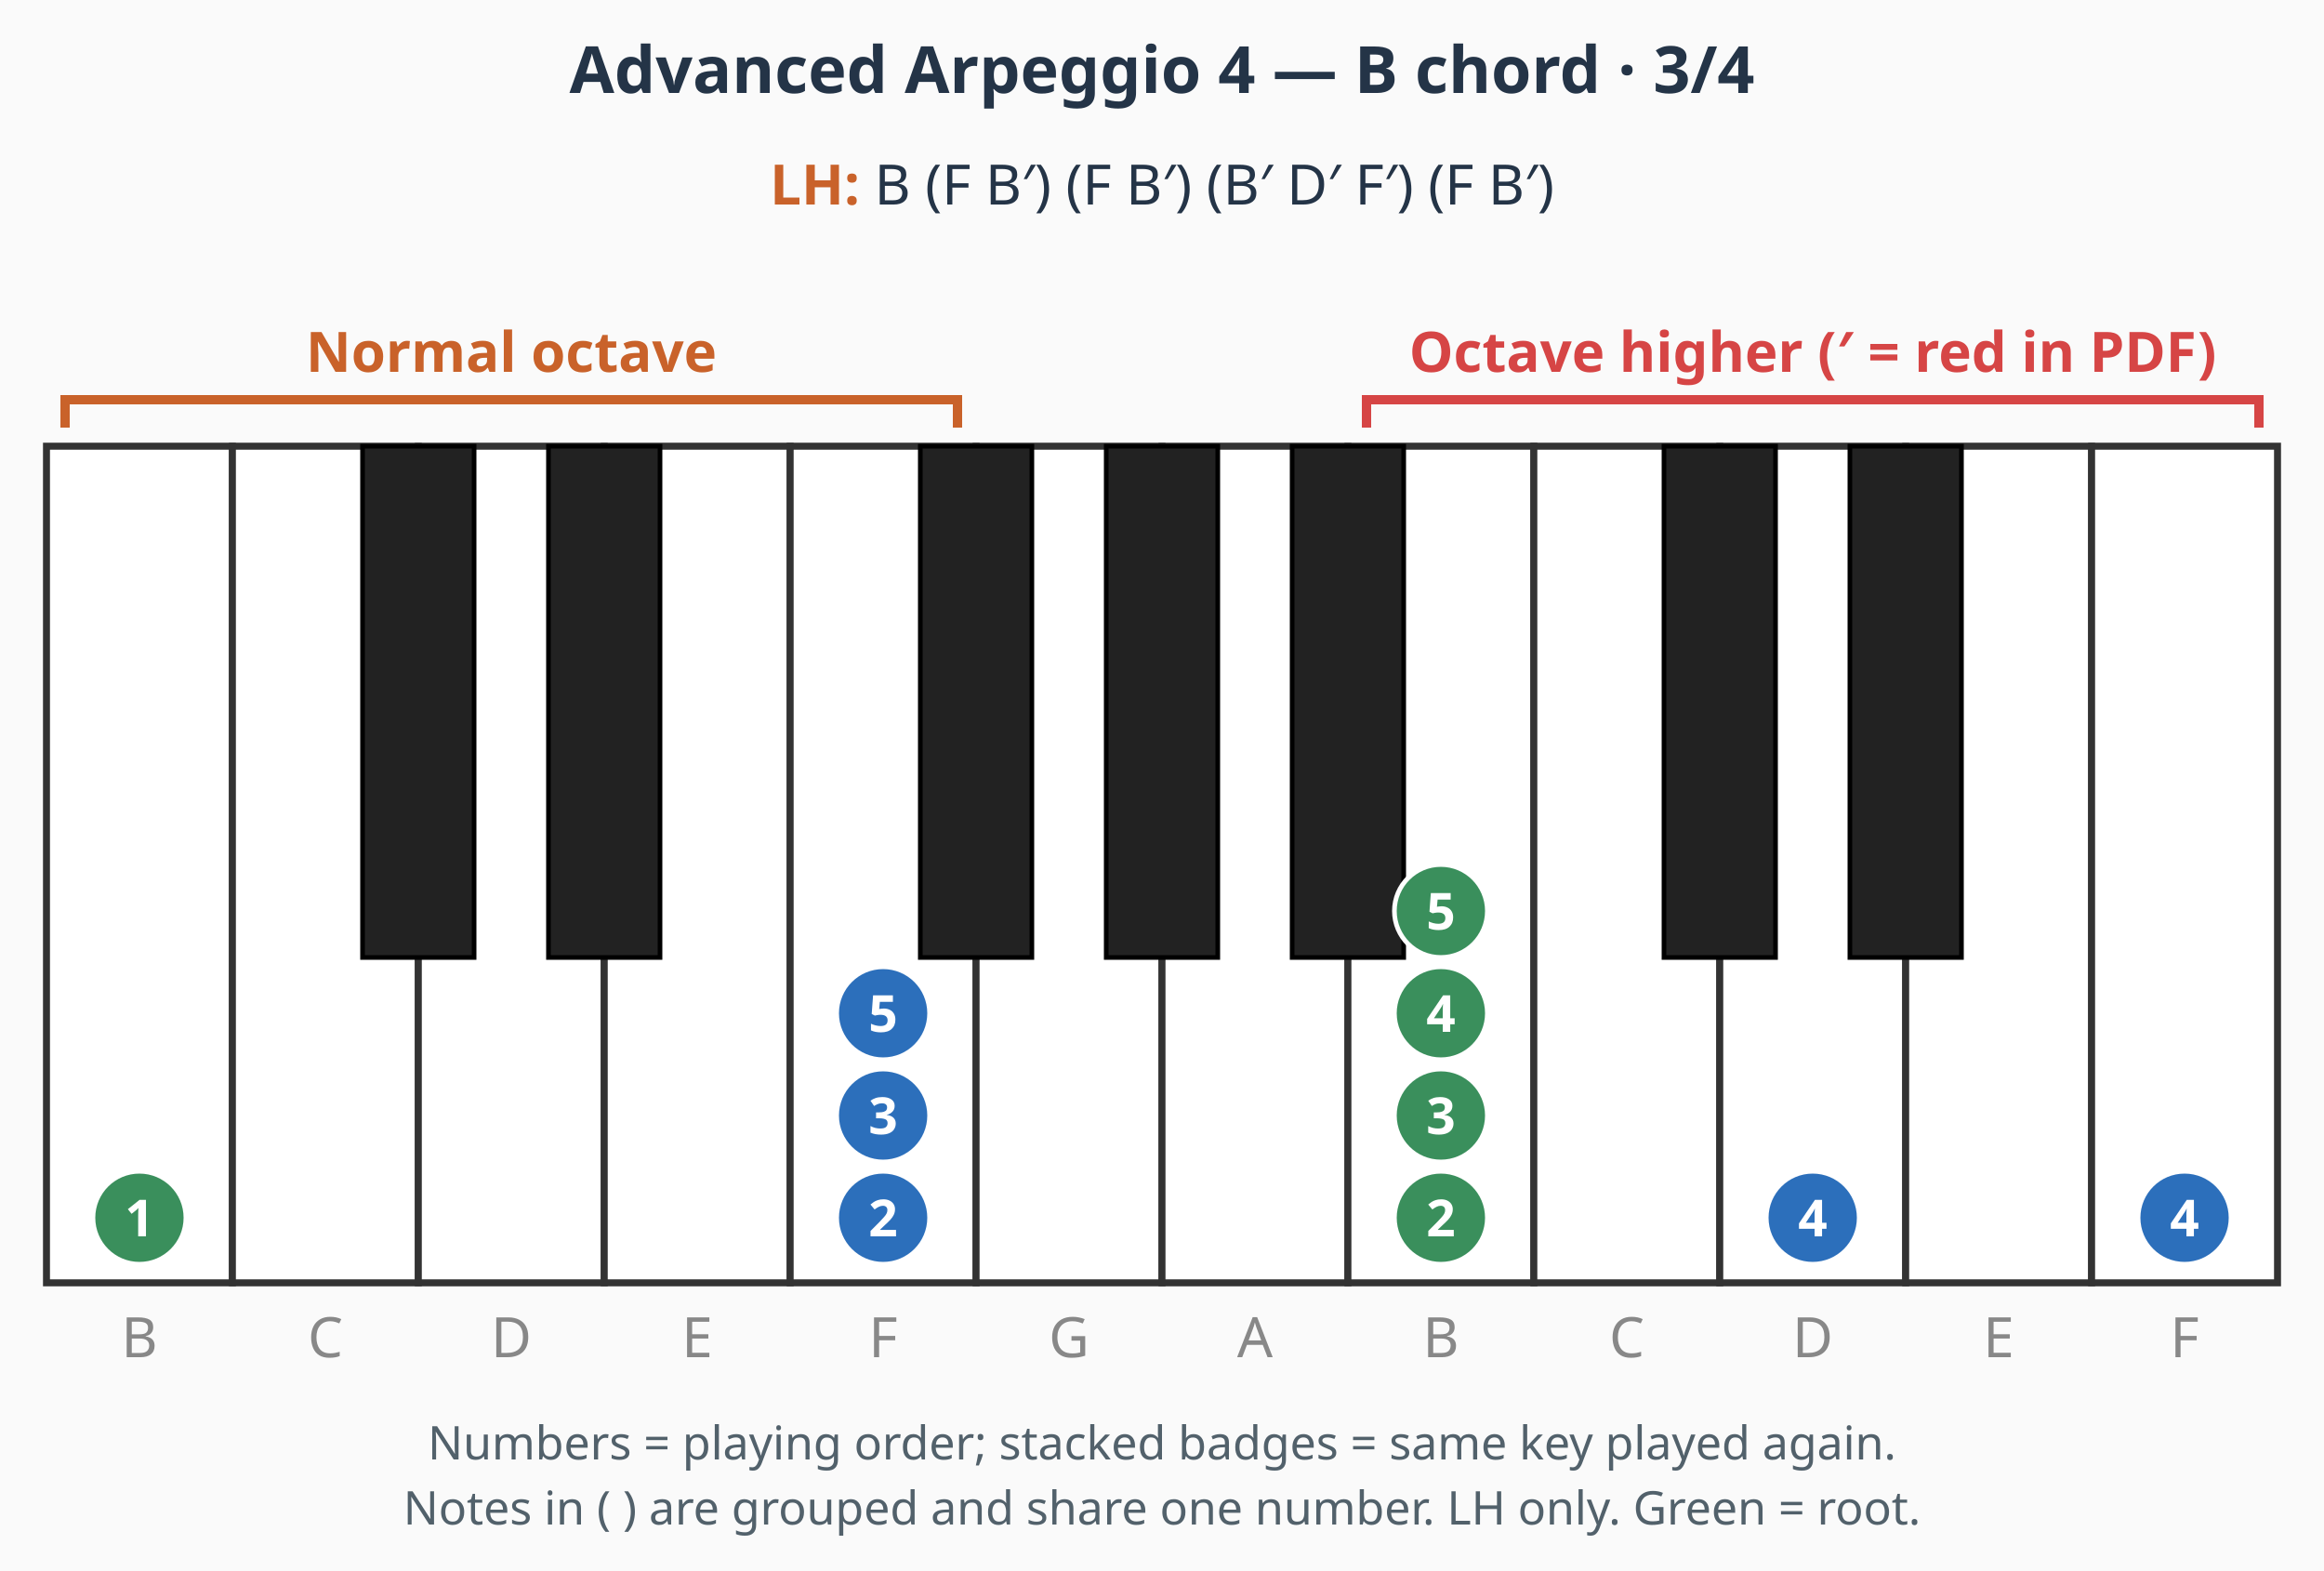
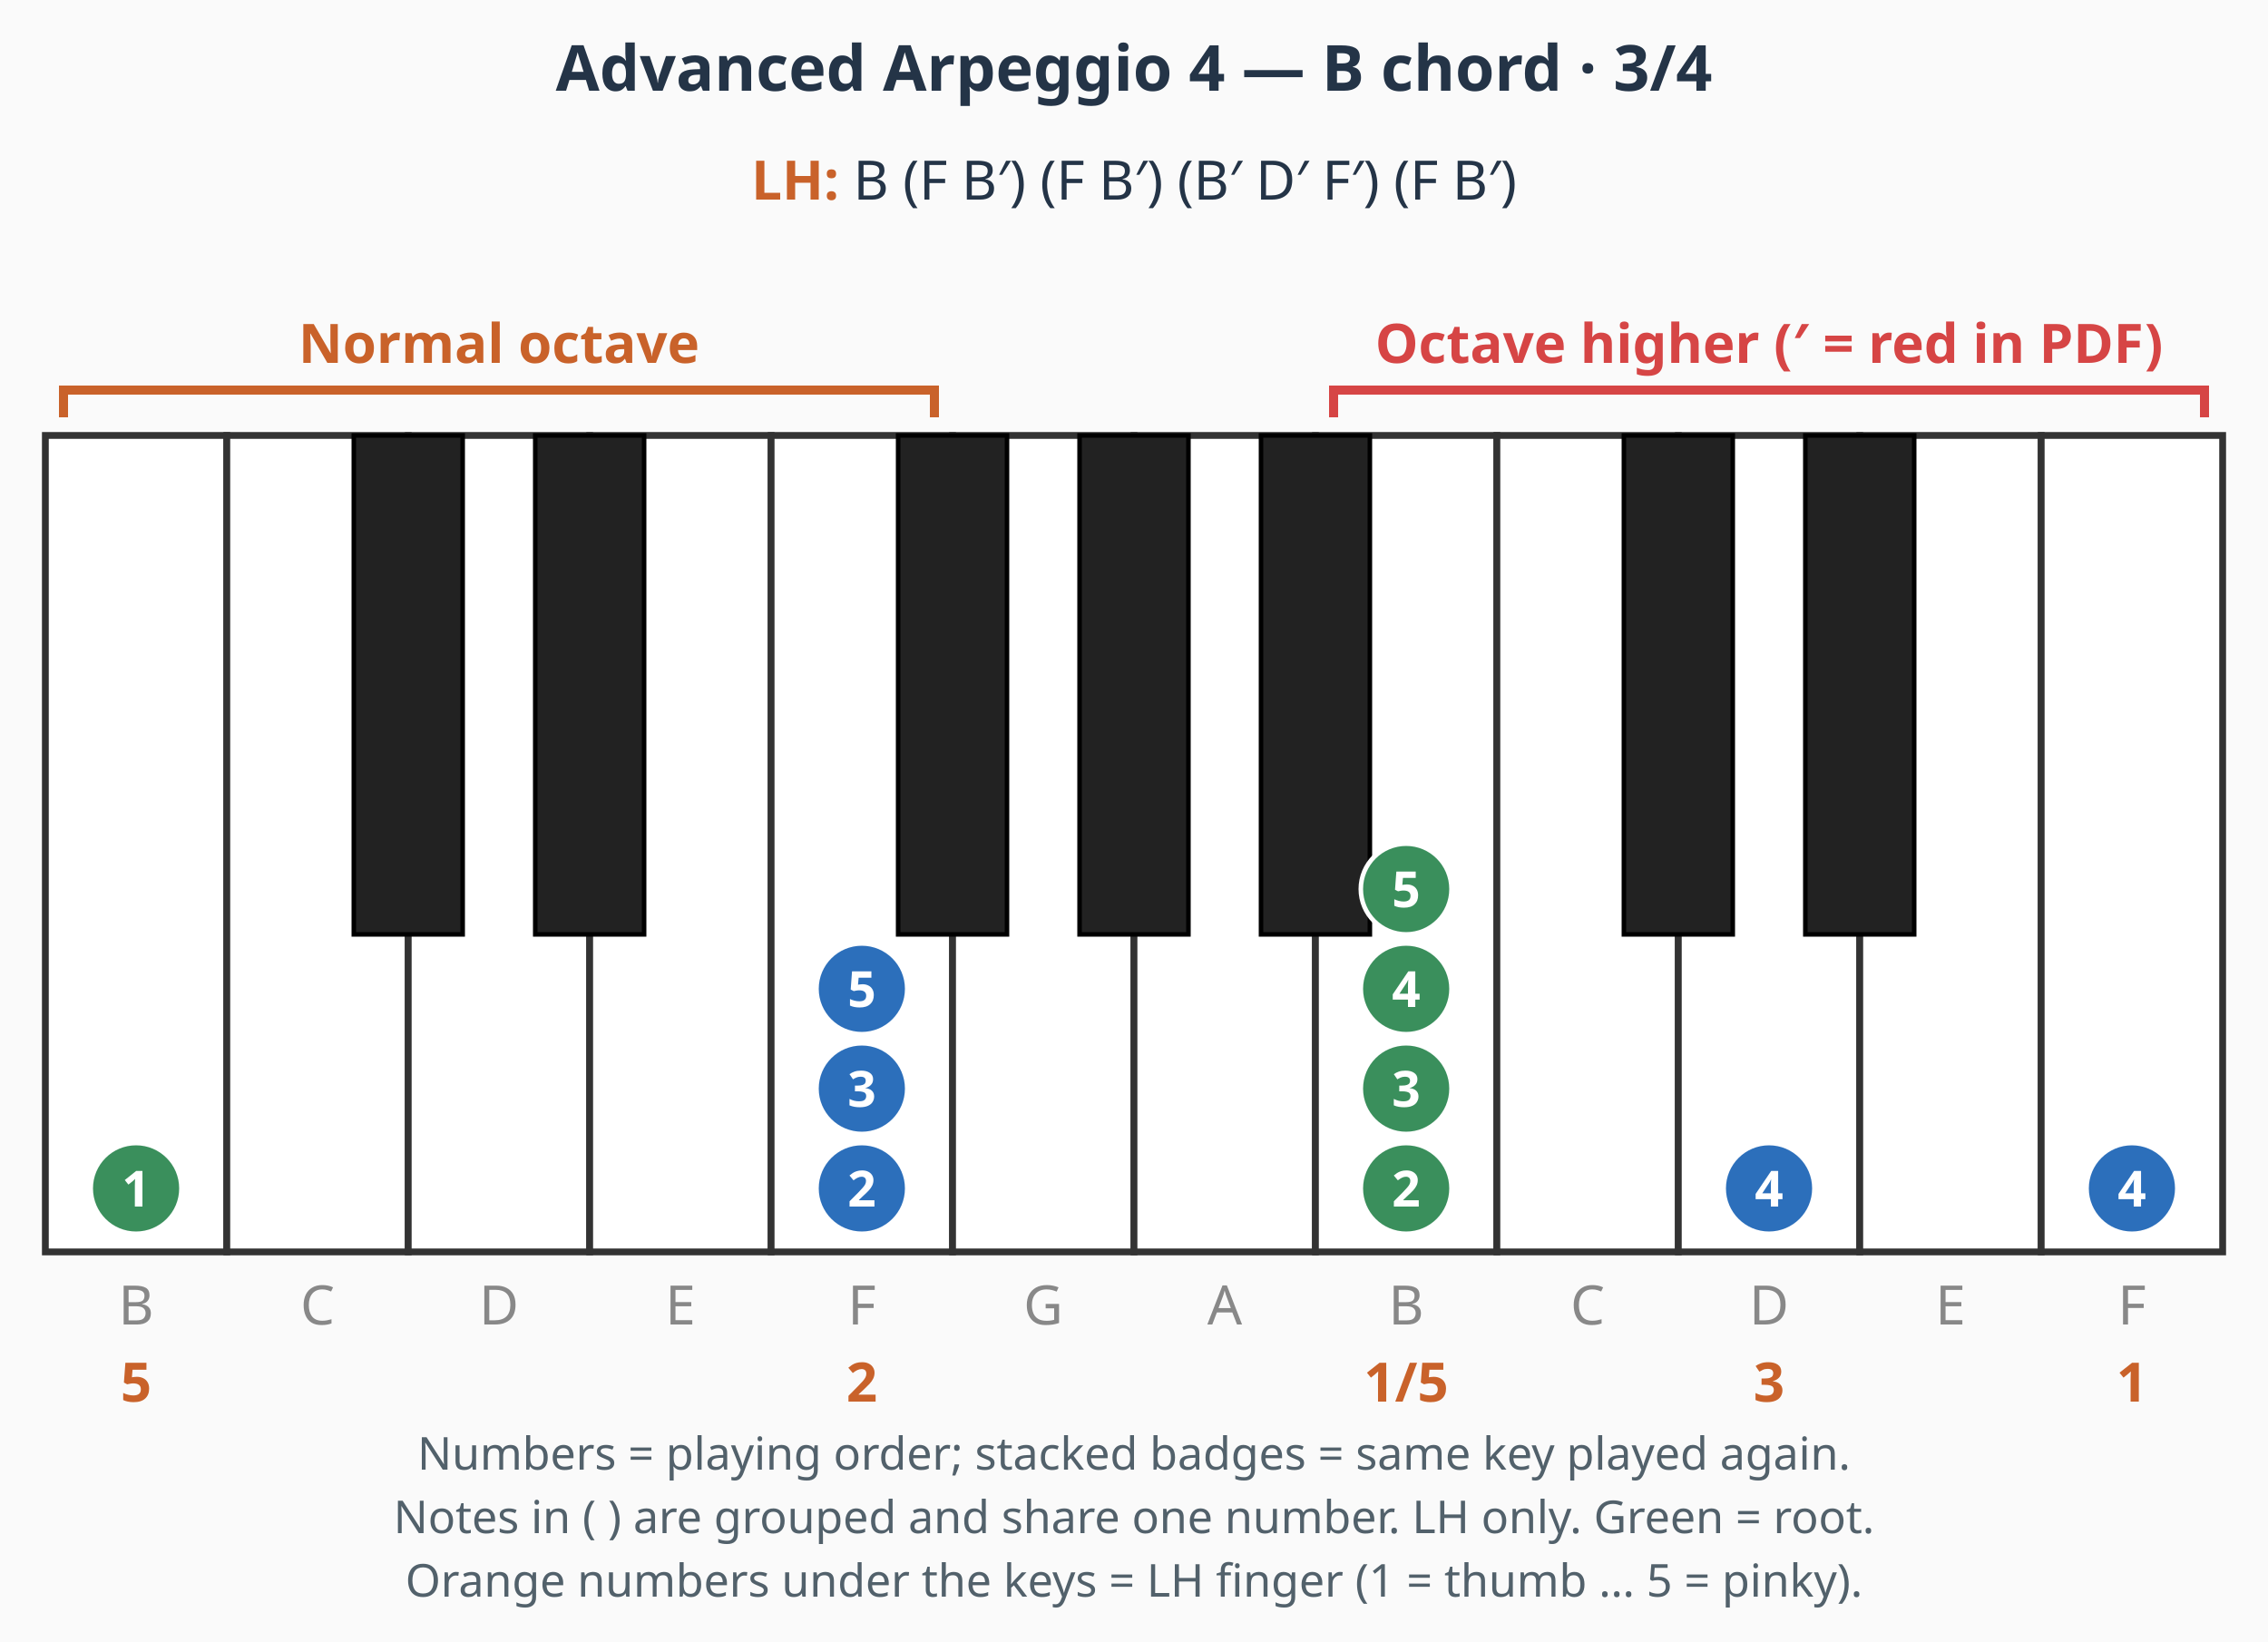
- <svg xmlns="http://www.w3.org/2000/svg" viewBox="0 0 500 338" font-family="sans-serif">
-   <rect width="500" height="338" fill="#fafafa" />
+ <svg xmlns="http://www.w3.org/2000/svg" viewBox="0 0 500 362" font-family="sans-serif">
+   <rect width="500" height="362" fill="#fafafa" />
  <text x="250" y="20" text-anchor="middle" font-size="14" font-weight="bold" fill="#243447">Advanced Arpeggio 4 — B chord · 3/4</text>
  <text x="250" y="44" text-anchor="middle" font-size="12" fill="#243447">
    <tspan fill="#c9622a" font-weight="bold">LH:</tspan> B (F B′) (F B′) (B′ D′ F′) (F B′)</text>
  <path d="M14 92 V86 H206 V92" fill="none" stroke="#c9622a" stroke-width="2" />
  <text x="110" y="80" text-anchor="middle" font-size="12" font-weight="bold" fill="#c9622a">Normal octave</text>
  <path d="M294 92 V86 H486 V92" fill="none" stroke="#d64545" stroke-width="2" />
  <text x="390" y="80" text-anchor="middle" font-size="12" font-weight="bold" fill="#d64545">Octave higher (′ = red in PDF)</text>
  <g transform="translate(0,96)">
    <g stroke="#333" stroke-width="1.5">
      <rect x="10" y="0" width="40" height="180" fill="#ffffff" />
      <rect x="50" y="0" width="40" height="180" fill="#ffffff" />
      <rect x="90" y="0" width="40" height="180" fill="#ffffff" />
      <rect x="130" y="0" width="40" height="180" fill="#ffffff" />
      <rect x="170" y="0" width="40" height="180" fill="#ffffff" />
      <rect x="210" y="0" width="40" height="180" fill="#ffffff" />
      <rect x="250" y="0" width="40" height="180" fill="#ffffff" />
      <rect x="290" y="0" width="40" height="180" fill="#ffffff" />
      <rect x="330" y="0" width="40" height="180" fill="#ffffff" />
      <rect x="370" y="0" width="40" height="180" fill="#ffffff" />
      <rect x="410" y="0" width="40" height="180" fill="#ffffff" />
      <rect x="450" y="0" width="40" height="180" fill="#ffffff" />
    </g>
    <g stroke="#000" stroke-width="1" fill="#222222">
      <rect x="78" y="0" width="24" height="110" />
      <rect x="118" y="0" width="24" height="110" />
      <rect x="198" y="0" width="24" height="110" />
      <rect x="238" y="0" width="24" height="110" />
      <rect x="278" y="0" width="24" height="110" />
      <rect x="358" y="0" width="24" height="110" />
      <rect x="398" y="0" width="24" height="110" />
    </g>
    <g>
      <circle cx="30" cy="166" r="10" fill="#3a8f5c" stroke="#ffffff" stroke-width="1" />
      <circle cx="190" cy="166" r="10" fill="#2c6fbb" stroke="#ffffff" stroke-width="1" />
      <circle cx="190" cy="144" r="10" fill="#2c6fbb" stroke="#ffffff" stroke-width="1" />
      <circle cx="190" cy="122" r="10" fill="#2c6fbb" stroke="#ffffff" stroke-width="1" />
      <circle cx="310" cy="166" r="10" fill="#3a8f5c" stroke="#ffffff" stroke-width="1" />
      <circle cx="310" cy="144" r="10" fill="#3a8f5c" stroke="#ffffff" stroke-width="1" />
      <circle cx="310" cy="122" r="10" fill="#3a8f5c" stroke="#ffffff" stroke-width="1" />
      <circle cx="310" cy="100" r="10" fill="#3a8f5c" stroke="#ffffff" stroke-width="1" />
      <circle cx="390" cy="166" r="10" fill="#2c6fbb" stroke="#ffffff" stroke-width="1" />
      <circle cx="470" cy="166" r="10" fill="#2c6fbb" stroke="#ffffff" stroke-width="1" />
    </g>
    <g fill="#ffffff" font-size="11" font-weight="bold" text-anchor="middle">
      <text x="30" y="170">1</text>
      <text x="190" y="170">2</text>
      <text x="190" y="148">3</text>
      <text x="190" y="126">5</text>
      <text x="310" y="170">2</text>
      <text x="310" y="148">3</text>
      <text x="310" y="126">4</text>
      <text x="310" y="104">5</text>
      <text x="390" y="170">4</text>
      <text x="470" y="170">4</text>
    </g>
    <g fill="#888" font-size="12" text-anchor="middle">
      <text x="30" y="196">B</text>
      <text x="70" y="196">C</text>
      <text x="110" y="196">D</text>
      <text x="150" y="196">E</text>
      <text x="190" y="196">F</text>
      <text x="230" y="196">G</text>
      <text x="270" y="196">A</text>
      <text x="310" y="196">B</text>
      <text x="350" y="196">C</text>
      <text x="390" y="196">D</text>
      <text x="430" y="196">E</text>
      <text x="470" y="196">F</text>
    </g>
+     <g font-size="12" font-weight="bold" text-anchor="middle">
+       <text x="30" y="213" fill="#c9622a">5</text>
+       <text x="190" y="213" fill="#c9622a">2</text>
+       <text x="310" y="213" fill="#c9622a">1/5</text>
+       <text x="390" y="213" fill="#c9622a">3</text>
+       <text x="470" y="213" fill="#c9622a">1</text>
+     </g>
  </g>
-   <text x="250" y="314" text-anchor="middle" font-size="10" fill="#52616b">Numbers = playing order; stacked badges = same key played again.</text>
-   <text x="250" y="328" text-anchor="middle" font-size="10" fill="#52616b">Notes in ( ) are grouped and share one number. LH only. Green = root.</text>
+   <text x="250" y="324" text-anchor="middle" font-size="10" fill="#52616b">Numbers = playing order; stacked badges = same key played again.</text>
+   <text x="250" y="338" text-anchor="middle" font-size="10" fill="#52616b">Notes in ( ) are grouped and share one number. LH only. Green = root.</text>
+   <text x="250" y="352" text-anchor="middle" font-size="10" fill="#52616b">Orange numbers under the keys = LH finger (1 = thumb … 5 = pinky).</text>
</svg>
